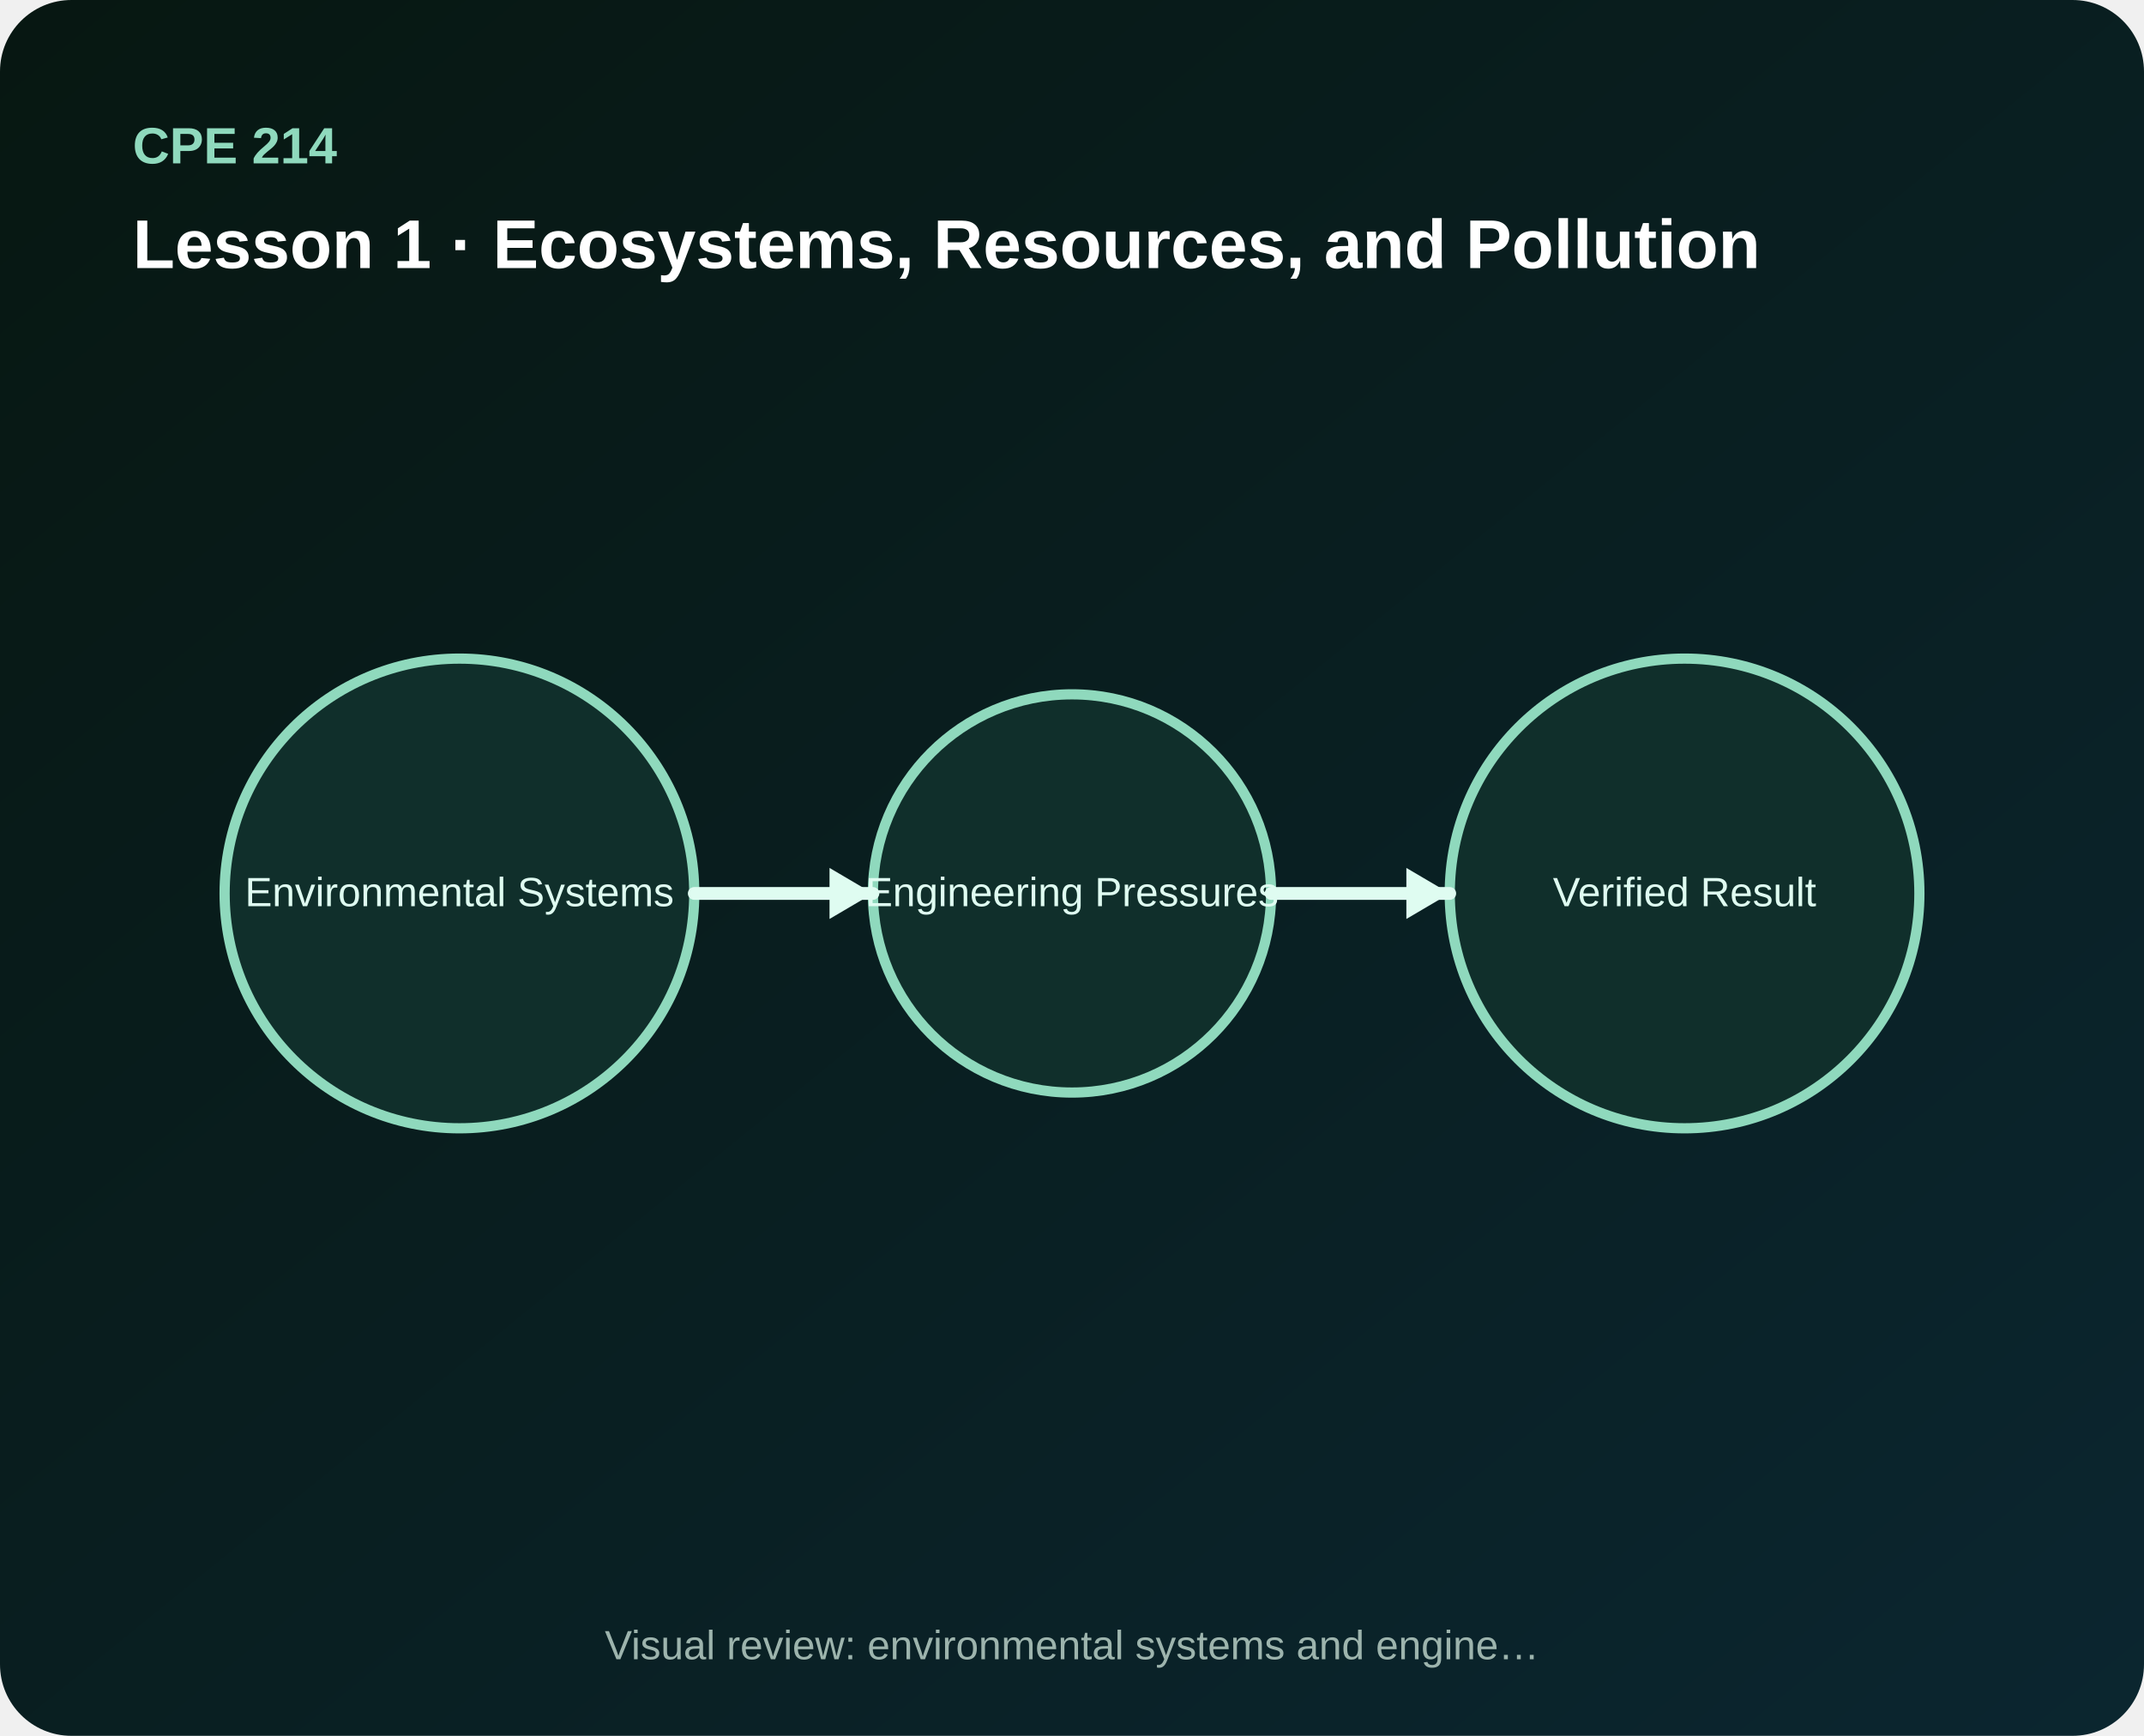
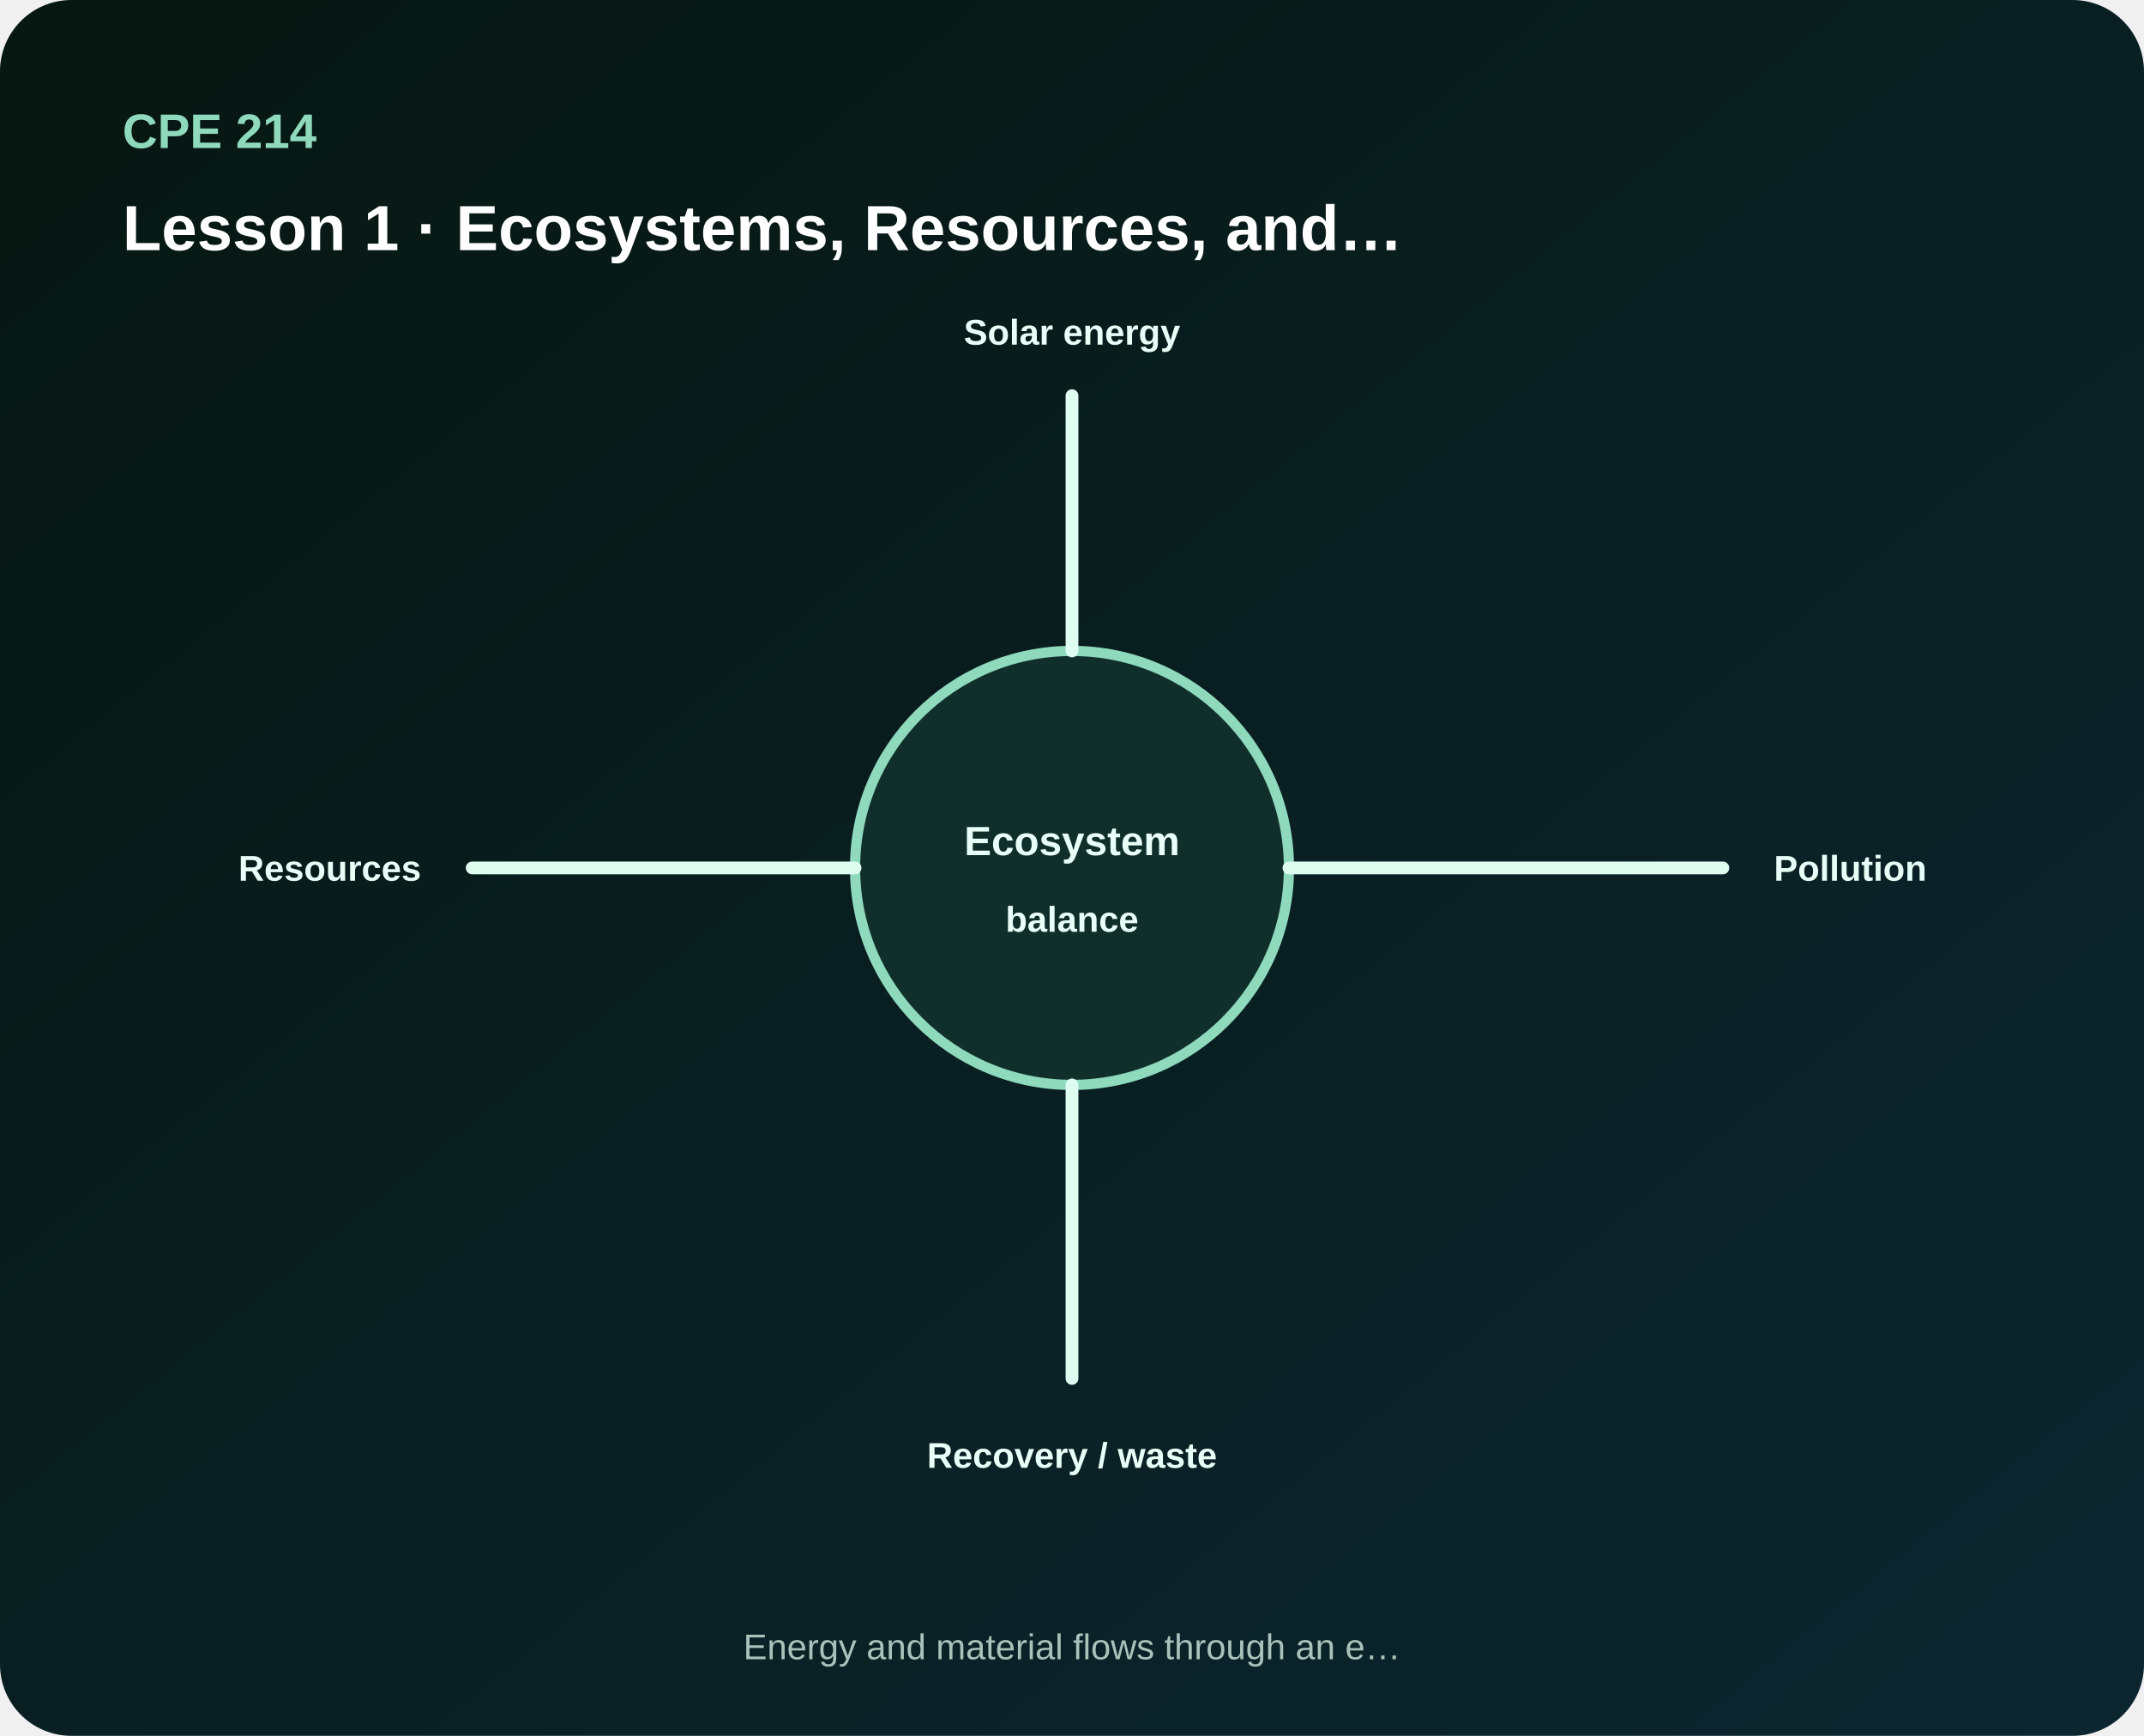
<svg xmlns="http://www.w3.org/2000/svg" viewBox="0 0 840 680" role="img" aria-labelledby="title desc">
  <defs>
    <linearGradient id="bg" x2="1" y2="1">
      <stop stop-color="#071711" />
      <stop offset="1" stop-color="#0b2630" />
    </linearGradient>
  </defs>
  <rect width="840" height="680" rx="28" fill="url(#bg)" />
-   <style>.shape{fill:#102f2b;stroke:#8fd9bd;stroke-width:4}.wire{fill:none;stroke:#dffcf1;stroke-width:5;stroke-linecap:round;stroke-linejoin:round}.axis{fill:none;stroke:#8ba9a0;stroke-width:3}.signal{fill:none;stroke:#8fd9bd;stroke-width:7}.sample{stroke:#e7b873;stroke-width:3}.dimension{fill:none;stroke:#e7b873;stroke-width:3}.dot,.fill{fill:#dffcf1}</style>
-   <text x="52" y="64" text-anchor="start" font-family="Arial,sans-serif" font-size="20" font-weight="700" fill="#8fd9bd">CPE 214</text>
-   <text x="52" y="105" text-anchor="start" font-family="Arial,sans-serif" font-size="27" font-weight="700" fill="#ffffff">Lesson 1 · Ecosystems, Resources, and Pollution</text>
-   <circle cx="420" cy="350" r="78" class="shape" />
-   <circle cx="180" cy="350" r="92" class="shape" />
-   <circle cx="660" cy="350" r="92" class="shape" />
-   <path d="M272 350H342M498 350H568" class="wire" />
-   <path d="M325 340l17 10-17 10M551 340l17 10-17 10" class="fill" />
-   <text x="180" y="355" text-anchor="middle" font-family="Arial,sans-serif" font-size="16" font-weight="500" fill="#dffcf1">Environmental Systems</text>
-   <text x="420" y="355" text-anchor="middle" font-family="Arial,sans-serif" font-size="16" font-weight="500" fill="#dffcf1">Engineering Pressures</text>
-   <text x="660" y="355" text-anchor="middle" font-family="Arial,sans-serif" font-size="16" font-weight="500" fill="#dffcf1">Verified Result</text>
-   <text x="420" y="650" text-anchor="middle" font-family="Arial,sans-serif" font-size="16" font-weight="500" fill="#9db4ad">Visual review: environmental systems and engine…</text>
+   <style>.box{fill:#102f2b;stroke:#8fd9bd;stroke-width:3}.node{fill:#102f2b;stroke:#8fd9bd;stroke-width:4}.accent{fill:#214a41;stroke:#e7b873;stroke-width:3}.line{fill:none;stroke:#dffcf1;stroke-width:5;stroke-linecap:round;stroke-linejoin:round}.thin,.axis{fill:none;stroke:#8ba9a0;stroke-width:3}.signal{fill:none;stroke:#8fd9bd;stroke-width:7}.sample{stroke:#e7b873;stroke-width:3}.goldline{fill:none;stroke:#e7b873;stroke-width:4}.gold{fill:#e7b873}</style>
+   <text x="48" y="58" text-anchor="start" font-family="Arial,sans-serif" font-size="19" font-weight="700" fill="#8fd9bd">CPE 214</text>
+   <text x="48" y="98" text-anchor="start" font-family="Arial,sans-serif" font-size="25" font-weight="700" fill="#fff">Lesson 1 · Ecosystems, Resources, and…</text>
+   <circle cx="420" cy="340" r="85" class="node" />
+   <text x="420" y="335" text-anchor="middle" font-family="Arial,sans-serif" font-size="16" font-weight="600" fill="#e8fff7">Ecosystem</text>
+   <text x="420" y="365" text-anchor="middle" font-family="Arial,sans-serif" font-size="14" font-weight="600" fill="#e8fff7">balance</text>
+   <path d="M420 255V155M335 340H185M505 340H675M420 425V540" class="line" />
+   <text x="420" y="135" text-anchor="middle" font-family="Arial,sans-serif" font-size="14" font-weight="600" fill="#e8fff7">Solar energy</text>
+   <text x="165" y="345" text-anchor="end" font-family="Arial,sans-serif" font-size="14" font-weight="600" fill="#e8fff7">Resources</text>
+   <text x="695" y="345" text-anchor="start" font-family="Arial,sans-serif" font-size="14" font-weight="600" fill="#e8fff7">Pollution</text>
+   <text x="420" y="575" text-anchor="middle" font-family="Arial,sans-serif" font-size="14" font-weight="600" fill="#e8fff7">Recovery / waste</text>
+   <text x="420" y="650" text-anchor="middle" font-family="Arial,sans-serif" font-size="14" font-weight="400" fill="#aac2ba">Energy and material flows through an e…</text>
</svg>
